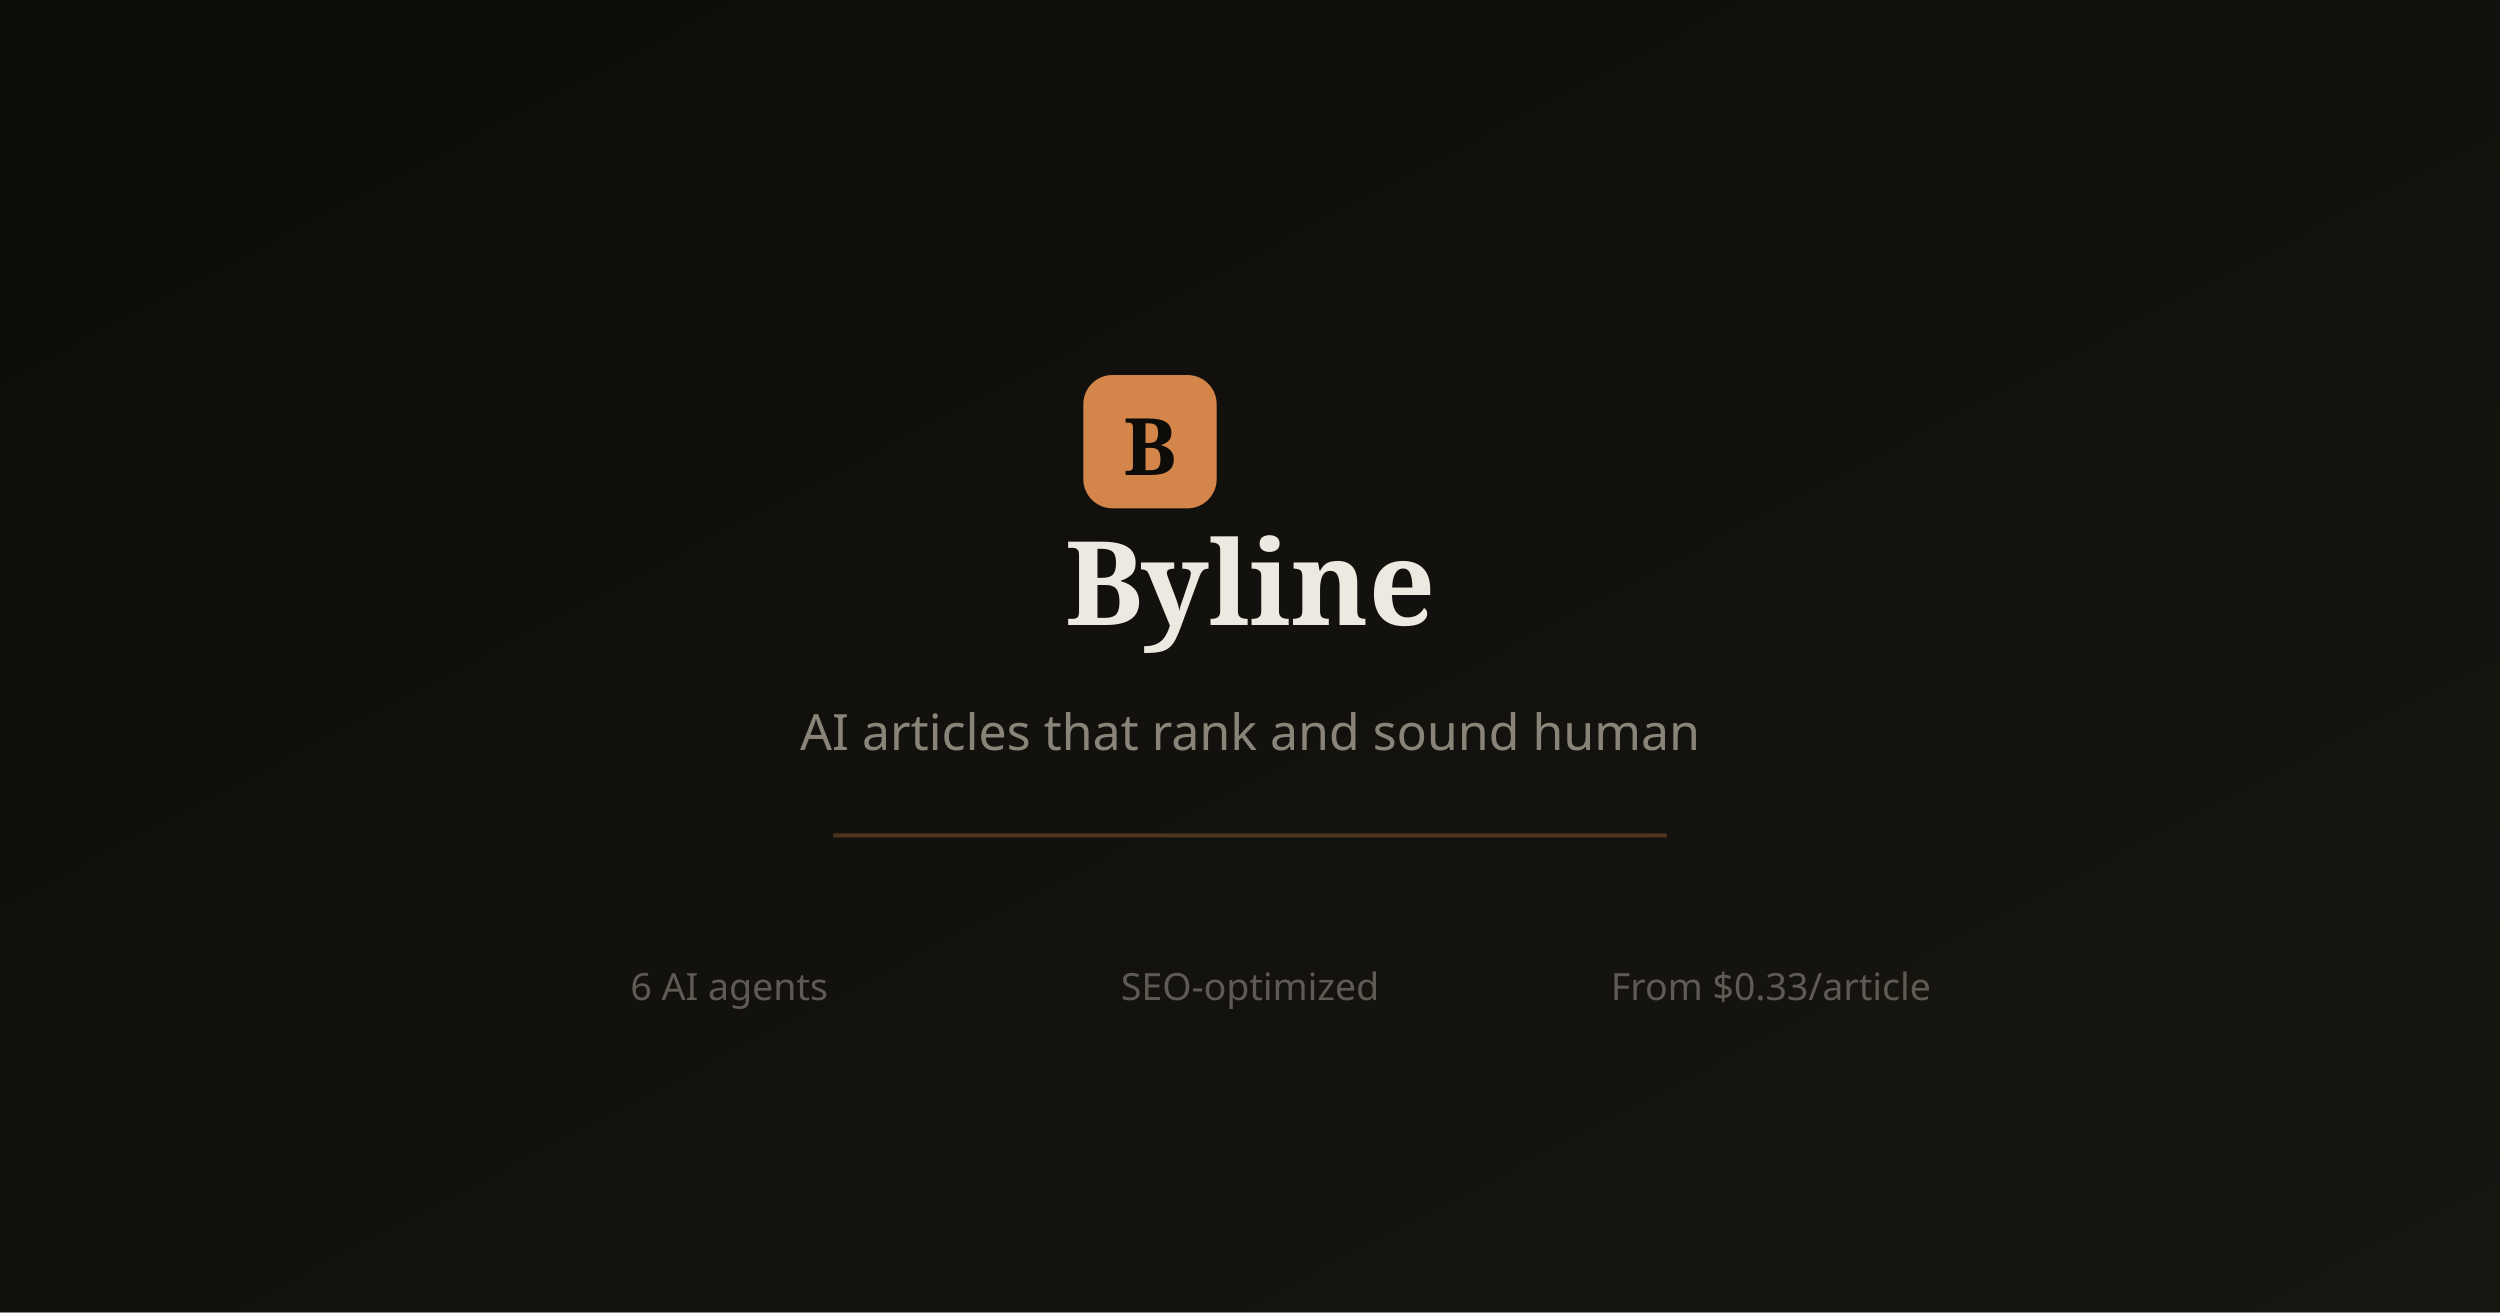
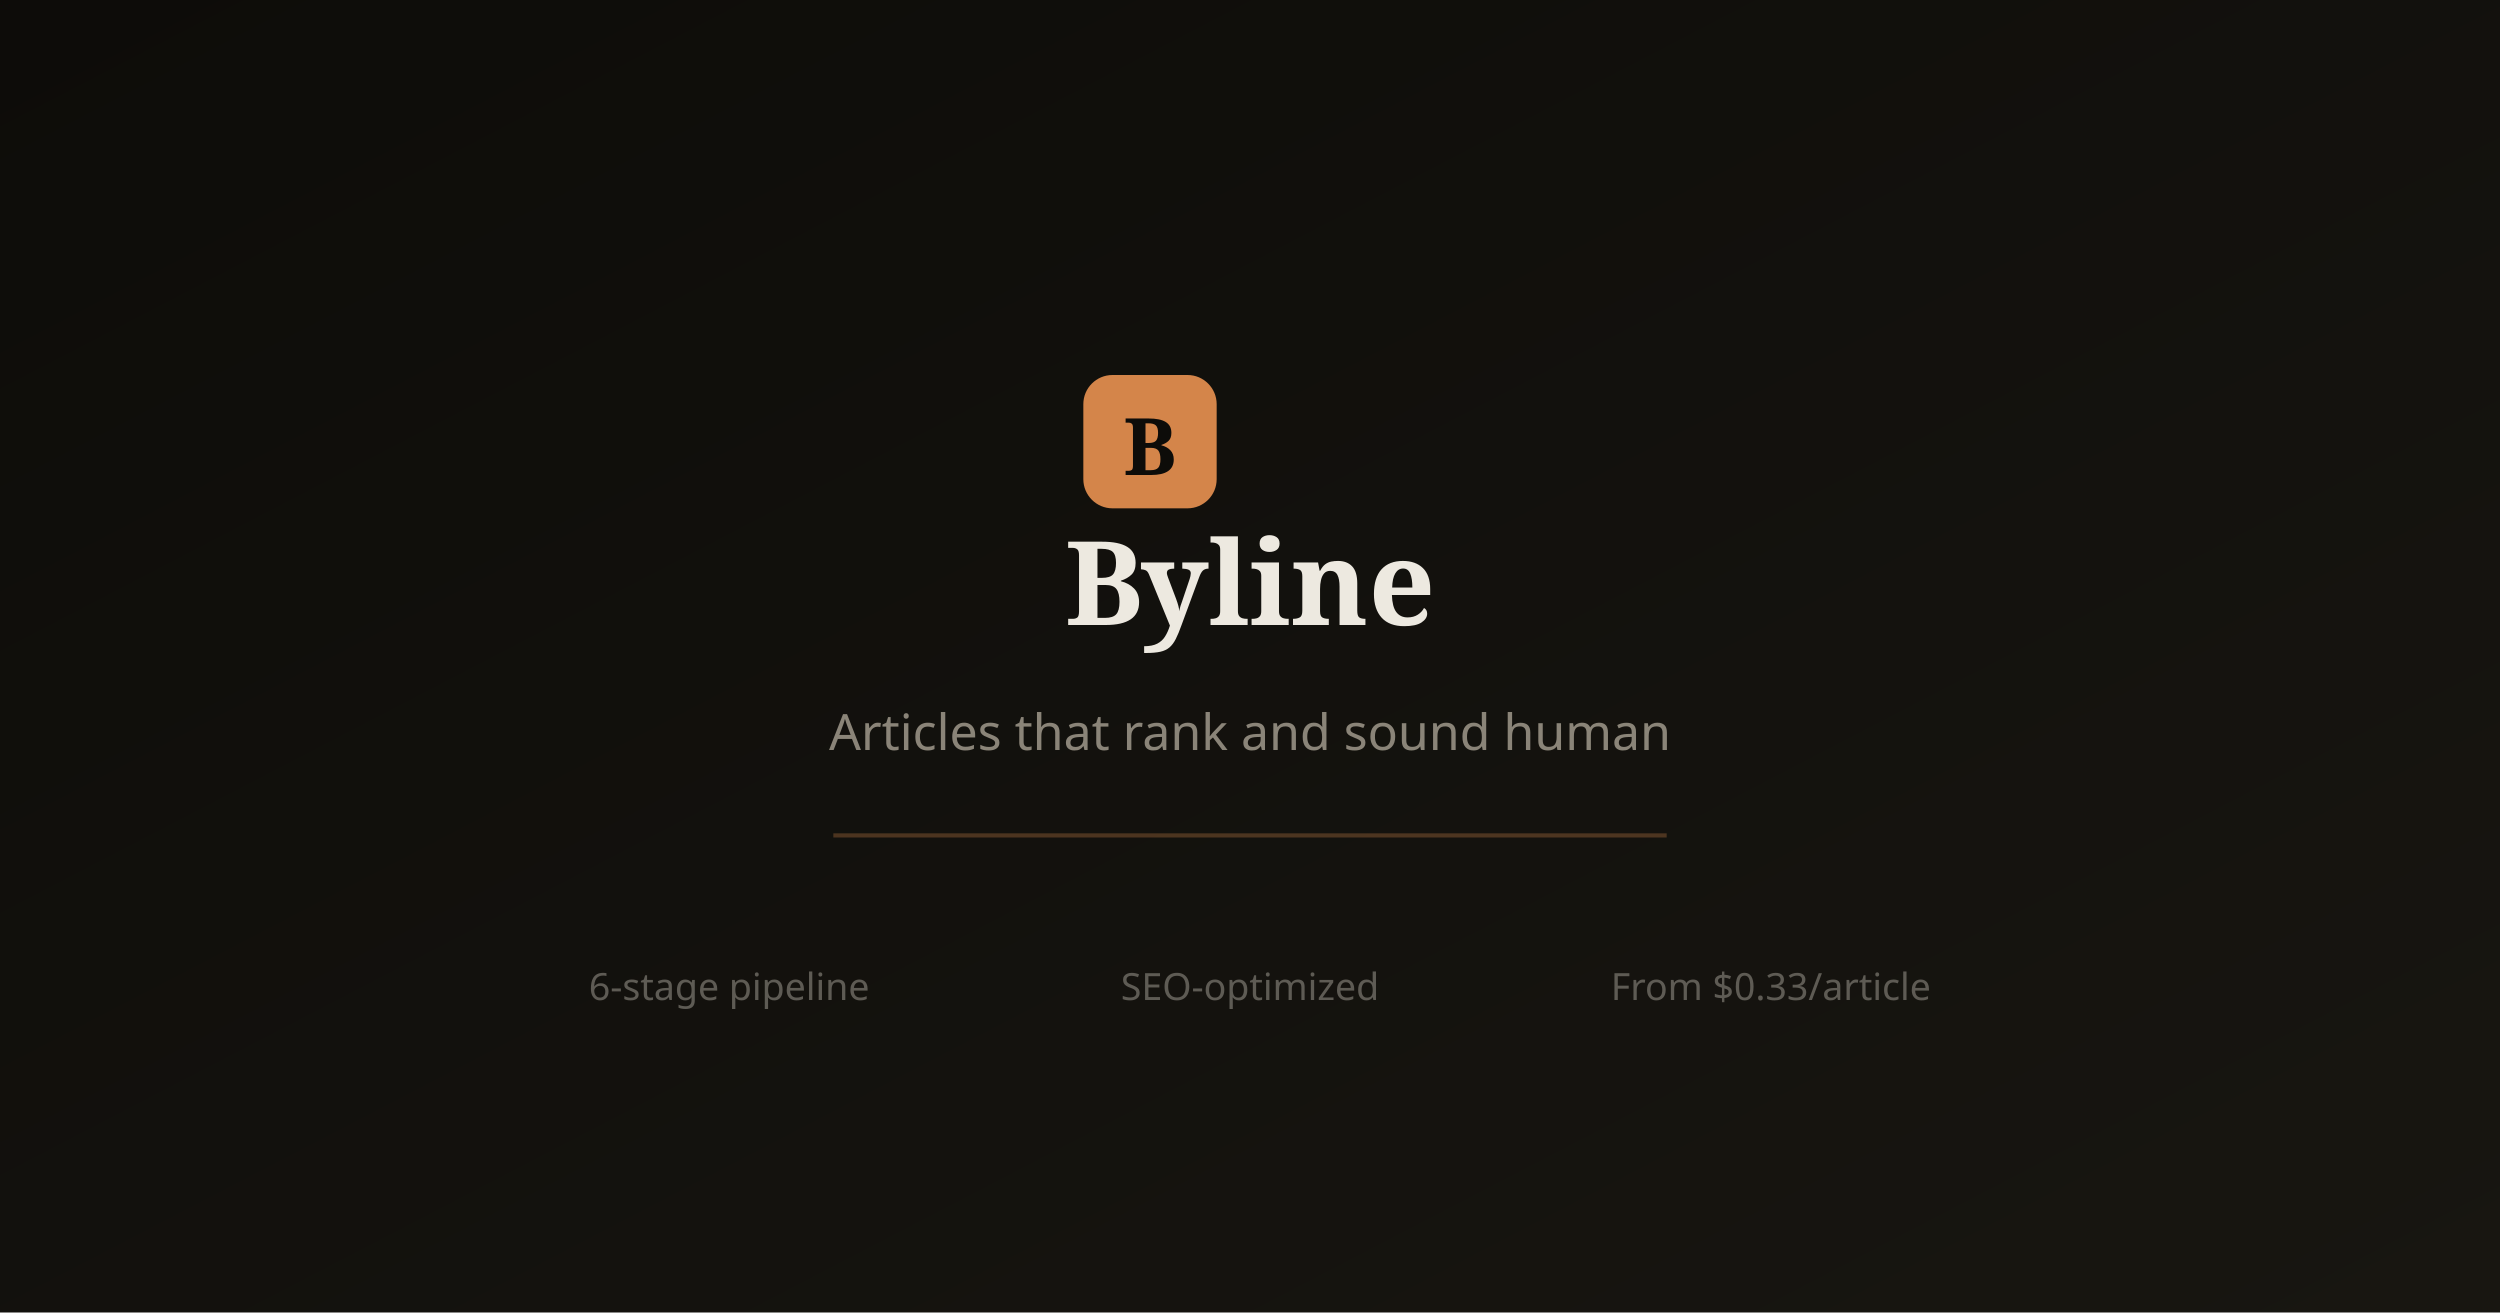
<svg xmlns="http://www.w3.org/2000/svg" width="1200" height="630" viewBox="0 0 1200 630">
  <defs>
    <linearGradient id="bg" x1="0%" y1="0%" x2="100%" y2="100%">
      <stop offset="0%" style="stop-color:#0d0c09" />
      <stop offset="100%" style="stop-color:#181611" />
    </linearGradient>
  </defs>
  <rect width="1200" height="630" fill="url(#bg)" />
  <rect x="520" y="180" width="64" height="64" rx="14" fill="#d4854a" />
  <text x="552" y="228" font-family="Georgia, serif" font-size="38" font-weight="600" fill="#0d0c09" text-anchor="middle">B</text>
  <text x="600" y="300" font-family="Georgia, serif" font-size="56" font-weight="600" fill="#ede9e0" text-anchor="middle">Byline</text>
-   <text x="600" y="360" font-family="system-ui, sans-serif" font-size="24" fill="#8a8478" text-anchor="middle">AI articles that rank and sound human</text>
+   <text x="600" y="360" font-family="system-ui, sans-serif" font-size="24" fill="#8a8478" text-anchor="middle">Articles that rank and sound human</text>
  <rect x="400" y="400" width="400" height="2" fill="#d4854a" opacity="0.3" />
-   <text x="350" y="480" font-family="system-ui, sans-serif" font-size="18" fill="#5e5b54" text-anchor="middle">6 AI agents</text>
+   <text x="350" y="480" font-family="system-ui, sans-serif" font-size="18" fill="#5e5b54" text-anchor="middle">6-stage pipeline</text>
  <text x="600" y="480" font-family="system-ui, sans-serif" font-size="18" fill="#5e5b54" text-anchor="middle">SEO-optimized</text>
  <text x="850" y="480" font-family="system-ui, sans-serif" font-size="18" fill="#5e5b54" text-anchor="middle">From $0.33/article</text>
</svg>
